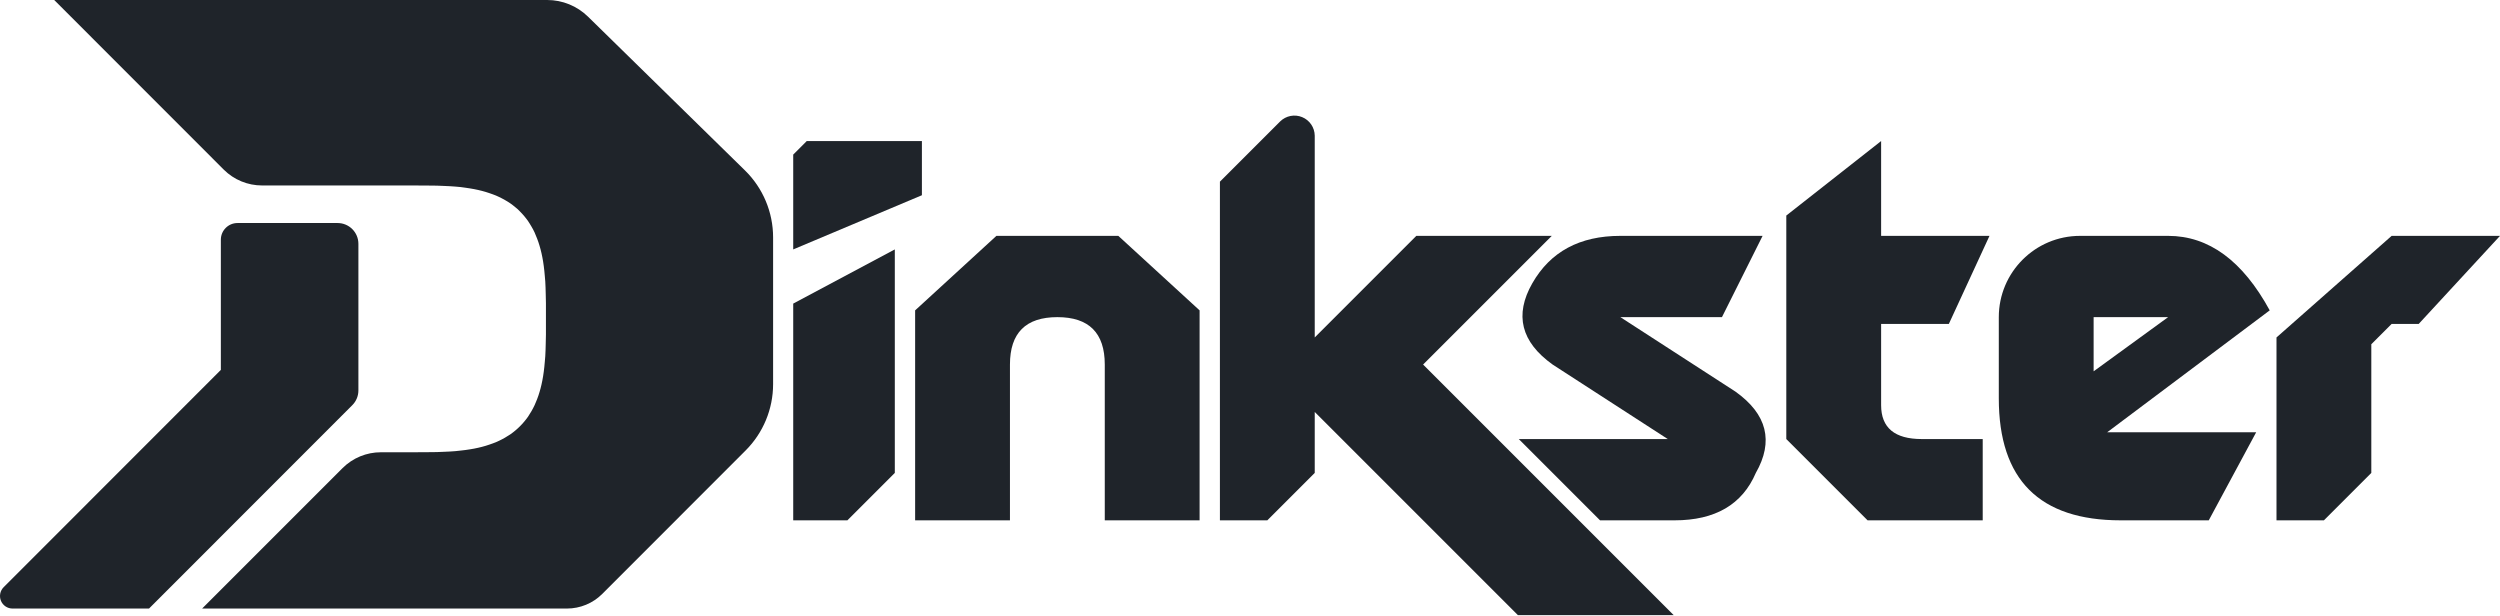
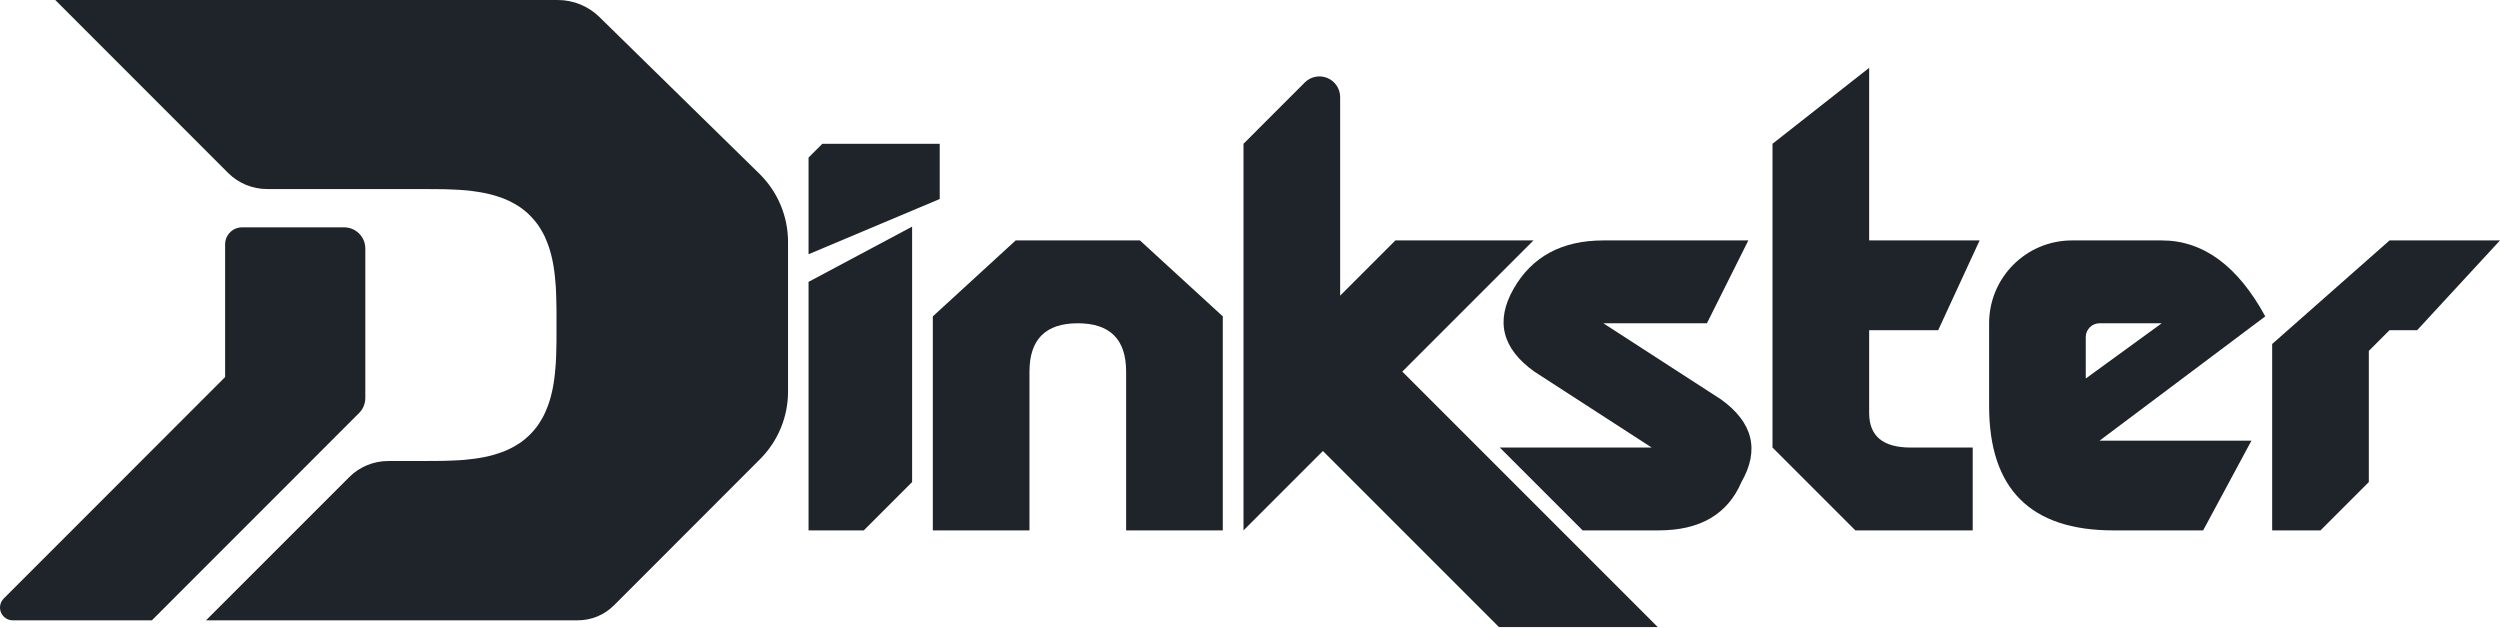
- <svg xmlns="http://www.w3.org/2000/svg" viewBox="0 0 1254.993 308.804" width="1254.993" height="308.804" version="1.1" id="svg264">
+ <svg xmlns="http://www.w3.org/2000/svg" viewBox="0 0 1231.193 308.804" width="1231.193" height="308.804" version="1.1" id="svg264">
  <defs id="defs80">
    <clipPath id="e-open-counter" clipPathUnits="userSpaceOnUse">
      <path d="M -20,-20 H 100 V 100 H -20 Z m 34,54 v -5.538 h 7.615 z" clip-rule="evenodd" id="path60" />
    </clipPath>
    <clipPath id="k-beam-baseline" clipPathUnits="userSpaceOnUse">
      <path d="M -20,-20 H 100 V 100 H 14 V 59.153 h -34 z" id="path63" />
    </clipPath>
    <clipPath id="approved-silhouette" clipPathUnits="userSpaceOnUse">
      <path id="silhouette-clip-path" fill="#32e6c5" d="M 156.4,176.8 H 680 a 62,62 0 0 1 43.4,17.7 L 890.1,357.8 A 99.6,99.6 0 0 1 920,429 v 155.9 a 99.6,99.6 0 0 1 -29.2,70.4 L 738.6,807.6 A 53.1,53.1 0 0 1 701,823.2 H 313.5 L 462.7,674 a 57.5,57.5 0 0 1 40.7,-16.8 h 33.7 l 16.7,-0.1 9,-0.1 7.5,-0.3 6.5,-0.3 5.8,-0.4 5.5,-0.6 5.1,-0.6 4.7,-0.7 4.6,-0.8 4.3,-0.9 4.1,-1 3.9,-1.1 3.7,-1.2 3.7,-1.3 3.4,-1.3 3.3,-1.5 3.2,-1.6 3.1,-1.7 2.9,-1.8 2.9,-1.8 2.7,-2 2.6,-2.1 2.5,-2.2 2.3,-2.2 2.3,-2.4 2.2,-2.5 2.1,-2.6 2,-2.7 1.8,-2.9 1.8,-2.9 1.7,-3.1 1.6,-3.2 1.4,-3.3 1.4,-3.4 1.3,-3.6 1.2,-3.8 1.1,-3.9 1,-4.1 0.9,-4.3 0.8,-4.5 0.7,-4.8 0.6,-5.1 0.5,-5.4 0.5,-5.9 0.3,-6.5 0.2,-7.4 0.2,-9.1 v -16.7 -16.7 l -0.2,-9.1 -0.2,-7.4 -0.3,-6.5 -0.5,-5.9 -0.5,-5.4 -0.6,-5.1 -0.7,-4.8 -0.8,-4.5 -0.9,-4.3 -1,-4.1 -1.1,-3.9 -1.2,-3.8 -1.3,-3.6 -1.4,-3.4 -1.4,-3.4 -1.6,-3.2 -1.7,-3 -1.8,-3 -1.8,-2.8 -2,-2.7 -2.1,-2.6 -2.2,-2.5 -2.3,-2.4 -2.3,-2.3 -2.5,-2.1 -2.6,-2.1 -2.7,-2 -2.9,-1.9 -2.9,-1.7 -3.1,-1.7 -3.2,-1.6 -3.3,-1.5 -3.4,-1.3 -3.7,-1.3 -3.7,-1.2 -3.9,-1.1 -4.1,-1 -4.3,-0.9 -4.6,-0.8 -4.7,-0.7 -5.1,-0.7 -5.5,-0.5 -5.8,-0.4 -6.5,-0.3 -7.5,-0.3 -9,-0.1 -16.7,-0.1 H 377.2 A 57.5,57.5 0 0 1 336.5,357 Z m 177,254.6 a 17.7,17.7 0 0 1 17.7,-17.7 h 106.3 a 22.1,22.1 0 0 1 22.1,22.1 v 155.7 a 22.1,22.1 0 0 1 -6.5,15.7 l -215.9,216 h -145 a 13.3,13.3 0 0 1 -9.4,-22.7 L 333.4,569.7 Z" />
    </clipPath>
    <clipPath id="plane-coral" clipPathUnits="userSpaceOnUse">
      <path d="m 343,68 67.8,67.8 a 45,45 0 0 1 13.2,31.8 v 112.8 a 45,45 0 0 1 -13.2,31.8 L 363,360 H 600 V 40 H 343 Z" transform="matrix(2.213439,0,0,2.213439,-180.079,26.32411)" id="path68" />
    </clipPath>
    <clipPath id="plane-yellow" clipPathUnits="userSpaceOnUse">
      <path d="M 80,240 H 232 V 390 H 80 Z" transform="matrix(2.213439,0,0,2.213439,-180.079,26.32411)" id="path71" />
    </clipPath>
    <clipPath id="optical-silhouette-16" clipPathUnits="userSpaceOnUse">
      <path d="M 156.4,176.8 H 680 a 62,62 0 0 1 43.4,17.7 L 890.1,357.8 A 99.6,99.6 0 0 1 920,429 v 155.9 a 99.6,99.6 0 0 1 -29.2,70.4 L 738.6,807.6 A 53.1,53.1 0 0 1 701,823.2 H 313.5 L 462.7,674 a 57.5,57.5 0 0 1 40.7,-16.8 h 33.7 l 16.7,-0.1 9,-0.1 7.5,-0.3 6.5,-0.3 5.8,-0.4 5.5,-0.6 5.1,-0.6 4.7,-0.7 4.6,-0.8 4.3,-0.9 4.1,-1 3.9,-1.1 3.7,-1.2 3.7,-1.3 3.4,-1.3 3.3,-1.5 3.2,-1.6 3.1,-1.7 2.9,-1.8 2.9,-1.8 2.7,-2 2.6,-2.1 2.5,-2.2 2.3,-2.2 2.3,-2.4 2.2,-2.5 2.1,-2.6 2,-2.7 1.8,-2.9 1.8,-2.9 1.7,-3.1 1.6,-3.2 1.4,-3.3 1.4,-3.4 1.3,-3.6 1.2,-3.8 1.1,-3.9 1,-4.1 0.9,-4.3 0.8,-4.5 0.7,-4.8 0.6,-5.1 0.5,-5.4 0.5,-5.9 0.3,-6.5 0.2,-7.4 0.2,-9.1 v -16.7 -16.7 l -0.2,-9.1 -0.2,-7.4 -0.3,-6.5 -0.5,-5.9 -0.5,-5.4 -0.6,-5.1 -0.7,-4.8 -0.8,-4.5 -0.9,-4.3 -1,-4.1 -1.1,-3.9 -1.2,-3.8 -1.3,-3.6 -1.4,-3.4 -1.4,-3.4 -1.6,-3.2 -1.7,-3 -1.8,-3 -1.8,-2.8 -2,-2.7 -2.1,-2.6 -2.2,-2.5 -2.3,-2.4 -2.3,-2.3 -2.5,-2.1 -2.6,-2.1 -2.7,-2 -2.9,-1.9 -2.9,-1.7 -3.1,-1.7 -3.2,-1.6 -3.3,-1.5 -3.4,-1.3 -3.7,-1.3 -3.7,-1.2 -3.9,-1.1 -4.1,-1 -4.3,-0.9 -4.6,-0.8 -4.7,-0.7 -5.1,-0.7 -5.5,-0.5 -5.8,-0.4 -6.5,-0.3 -7.5,-0.3 -9,-0.1 -16.7,-0.1 H 377.2 A 57.5,57.5 0 0 1 336.5,357 Z m 177,223.6 a 17.7,17.7 0 0 1 17.7,-17.7 h 106.3 a 22.1,22.1 0 0 1 22.1,22.1 V 635.5 A 22.1,22.1 0 0 1 473,651.1 L 301,823.2 H 112.1 a 13.3,13.3 0 0 1 -9.4,-22.7 L 333.4,569.7 Z" id="path74" />
    </clipPath>
    <clipPath id="optical-silhouette-24" clipPathUnits="userSpaceOnUse">
      <path d="M 156.4,176.8 H 680 a 62,62 0 0 1 43.4,17.7 L 890.1,357.8 A 99.6,99.6 0 0 1 920,429 v 155.9 a 99.6,99.6 0 0 1 -29.2,70.4 L 738.6,807.6 A 53.1,53.1 0 0 1 701,823.2 H 313.5 L 462.7,674 a 57.5,57.5 0 0 1 40.7,-16.8 h 33.7 l 16.7,-0.1 9,-0.1 7.5,-0.3 6.5,-0.3 5.8,-0.4 5.5,-0.6 5.1,-0.6 4.7,-0.7 4.6,-0.8 4.3,-0.9 4.1,-1 3.9,-1.1 3.7,-1.2 3.7,-1.3 3.4,-1.3 3.3,-1.5 3.2,-1.6 3.1,-1.7 2.9,-1.8 2.9,-1.8 2.7,-2 2.6,-2.1 2.5,-2.2 2.3,-2.2 2.3,-2.4 2.2,-2.5 2.1,-2.6 2,-2.7 1.8,-2.9 1.8,-2.9 1.7,-3.1 1.6,-3.2 1.4,-3.3 1.4,-3.4 1.3,-3.6 1.2,-3.8 1.1,-3.9 1,-4.1 0.9,-4.3 0.8,-4.5 0.7,-4.8 0.6,-5.1 0.5,-5.4 0.5,-5.9 0.3,-6.5 0.2,-7.4 0.2,-9.1 v -16.7 -16.7 l -0.2,-9.1 -0.2,-7.4 -0.3,-6.5 -0.5,-5.9 -0.5,-5.4 -0.6,-5.1 -0.7,-4.8 -0.8,-4.5 -0.9,-4.3 -1,-4.1 -1.1,-3.9 -1.2,-3.8 -1.3,-3.6 -1.4,-3.4 -1.4,-3.4 -1.6,-3.2 -1.7,-3 -1.8,-3 -1.8,-2.8 -2,-2.7 -2.1,-2.6 -2.2,-2.5 -2.3,-2.4 -2.3,-2.3 -2.5,-2.1 -2.6,-2.1 -2.7,-2 -2.9,-1.9 -2.9,-1.7 -3.1,-1.7 -3.2,-1.6 -3.3,-1.5 -3.4,-1.3 -3.7,-1.3 -3.7,-1.2 -3.9,-1.1 -4.1,-1 -4.3,-0.9 -4.6,-0.8 -4.7,-0.7 -5.1,-0.7 -5.5,-0.5 -5.8,-0.4 -6.5,-0.3 -7.5,-0.3 -9,-0.1 -16.7,-0.1 H 377.2 A 57.5,57.5 0 0 1 336.5,357 Z m 177,232.4 a 17.7,17.7 0 0 1 17.7,-17.7 h 106.3 a 22.1,22.1 0 0 1 22.1,22.2 V 622.9 A 22.1,22.1 0 0 1 473,638.6 L 288.5,823.2 H 112.1 a 13.3,13.3 0 0 1 -9.4,-22.7 L 333.4,569.7 Z" id="path77" />
    </clipPath>
  </defs>
  <g id="07_Exports_Artboards" style="display:inline" transform="translate(-44.15715,-93.99568)">
    <g id="wordmark-mono" transform="matrix(3.4,0,0,3.4,-60,-250)" color="#1f242a">
      <g transform="matrix(0.139,0,0,0.139,16.9,76.6)" id="g168">
        <path id="wordmark-mono-d" fill="currentColor" d="M 156.4,176.8 H 680 a 62,62 0 0 1 43.4,17.7 L 890.1,357.8 A 99.6,99.6 0 0 1 920,429 v 155.9 a 99.6,99.6 0 0 1 -29.2,70.4 L 738.6,807.6 A 53.1,53.1 0 0 1 701,823.2 H 313.5 L 462.7,674 a 57.5,57.5 0 0 1 40.7,-16.8 h 33.7 l 16.7,-0.1 9,-0.1 7.5,-0.3 6.5,-0.3 5.8,-0.4 5.5,-0.6 5.1,-0.6 4.7,-0.7 4.6,-0.8 4.3,-0.9 4.1,-1 3.9,-1.1 3.7,-1.2 3.7,-1.3 3.4,-1.3 3.3,-1.5 3.2,-1.6 3.1,-1.7 2.9,-1.8 2.9,-1.8 2.7,-2 2.6,-2.1 2.5,-2.2 2.3,-2.2 2.3,-2.4 2.2,-2.5 2.1,-2.6 2,-2.7 1.8,-2.9 1.8,-2.9 1.7,-3.1 1.6,-3.2 1.4,-3.3 1.4,-3.4 1.3,-3.6 1.2,-3.8 1.1,-3.9 1,-4.1 0.9,-4.3 0.8,-4.5 0.7,-4.8 0.6,-5.1 0.5,-5.4 0.5,-5.9 0.3,-6.5 0.2,-7.4 0.2,-9.1 v -16.7 -16.7 l -0.2,-9.1 -0.2,-7.4 -0.3,-6.5 -0.5,-5.9 -0.5,-5.4 -0.6,-5.1 -0.7,-4.8 -0.8,-4.5 -0.9,-4.3 -1,-4.1 -1.1,-3.9 -1.2,-3.8 -1.3,-3.6 -1.4,-3.4 -1.4,-3.4 -1.6,-3.2 -1.7,-3 -1.8,-3 -1.8,-2.8 -2,-2.7 -2.1,-2.6 -2.2,-2.5 -2.3,-2.4 -2.3,-2.3 -2.5,-2.1 -2.6,-2.1 -2.7,-2 -2.9,-1.9 -2.9,-1.7 -3.1,-1.7 -3.2,-1.6 -3.3,-1.5 -3.4,-1.3 -3.7,-1.3 -3.7,-1.2 -3.9,-1.1 -4.1,-1 -4.3,-0.9 -4.6,-0.8 -4.7,-0.7 -5.1,-0.7 -5.5,-0.5 -5.8,-0.4 -6.5,-0.3 -7.5,-0.3 -9,-0.1 -16.7,-0.1 H 377.2 A 57.5,57.5 0 0 1 336.5,357 Z m 177,254.6 a 17.7,17.7 0 0 1 17.7,-17.7 h 106.3 a 22.1,22.1 0 0 1 22.1,22.1 v 155.7 a 22.1,22.1 0 0 1 -6.5,15.7 l -215.9,216 h -145 a 13.3,13.3 0 0 1 -9.4,-22.7 L 333.4,569.7 Z" />
      </g>
      <g fill="currentColor" id="g177">
-         <path id="mono-i" d="M 2,0 H 19 V 8 L 0,16 V 2 Z M 0,24 15,16 V 49 L 8,56 H 0 Z" transform="translate(147.75,122)" fill-rule="evenodd" />
+         <path id="mono-i" d="M 2,0 H 19 V 8 L 0,16 V 2 Z M 0,20 15,12 V 49 L 8,56 H 0 Z" transform="translate(147.75,122)" fill-rule="evenodd" />
        <path id="mono-n" d="M 0,56 V 25 L 12,14 H 30 L 42,25 V 56 H 28 V 33 q 0,-7 -7,-7 -7,0 -7,7 v 23 z" transform="translate(165.75,122)" fill-rule="evenodd" />
-         <path id="mono-k" d="M 0,6 8.9,-2.9 A 3,3 0 0 1 14,-0.8 V 29 L 29,14 H 49 L 30,33 67,70 H 44 L 14,40 v 9 L 7,56 H 0 Z" transform="translate(210.75,122)" fill-rule="evenodd" />
-         <path id="mono-s" d="M 36,14 30,26 H 15 l 17,11 q 7,5 3,12 -3,7 -12,7 H 12 L 0,44 H 22 L 5,33 Q -2,28 2,21 6,14 15,14 Z" transform="translate(254.875,122)" fill-rule="evenodd" />
-         <path id="mono-t" d="M 0,11 14,0 V 14 H 30 L 24,27 H 14 v 12 q 0,5 6,5 h 9 V 56 H 12 L 0,44 Z" transform="translate(294.375,122)" fill-rule="evenodd" />
-         <path id="mono-e" d="M 40,25 16,43 H 38 L 31,56 H 18 Q 0,56 0,38 V 26 A 12,12 0 0 1 12,14 h 13 q 9,0 15,11 z m -26,9 v -8 h 11 z" transform="translate(325.75,122)" fill-rule="evenodd" />
-         <path id="mono-r" d="M 0,56 V 29 L 17,14 H 33 L 21,27 h -4 l -3,3 v 19 l -7,7 z" transform="translate(366.75,122)" fill-rule="evenodd" />
+         <path id="mono-k" d="m 7,0 8.9,-8.9 A 3,3 0 0 1 21,-6.8 V 22 l 8,-8 H 49 L 30,33 67,70 H 44 L 18.5,44.5 7,56 Z" transform="translate(203.75,122)" fill-rule="evenodd" />
+         <path id="mono-s" d="M 36,14 30,26 H 15 l 17,11 q 7,5 3,12 -3,7 -12,7 H 12 L 0,44 H 22 L 5,33 Q -2,28 2,21 6,14 15,14 Z" transform="translate(247.875,122)" fill-rule="evenodd" />
+         <path id="mono-t" d="M 0,0 14,-11 V 14 H 30 L 24,27 H 14 v 12 q 0,5 6,5 h 9 V 56 H 12 L 0,44 Z" transform="translate(287.375,122)" fill-rule="evenodd" />
+         <path id="mono-e" d="M 40,25 16,43 H 38 L 31,56 H 18 Q 0,56 0,38 V 26 A 12,12 0 0 1 12,14 h 13 q 9,0 15,11 z m -26,9 v -6 a 2,2 0 0 1 2,-2 h 9 z" transform="translate(318.75,122)" fill-rule="evenodd" />
+         <path id="mono-r" d="M 0,56 V 29 L 17,14 H 33 L 21,27 h -4 l -3,3 v 19 l -7,7 z" transform="translate(359.75,122)" fill-rule="evenodd" />
      </g>
    </g>
  </g>
</svg>
